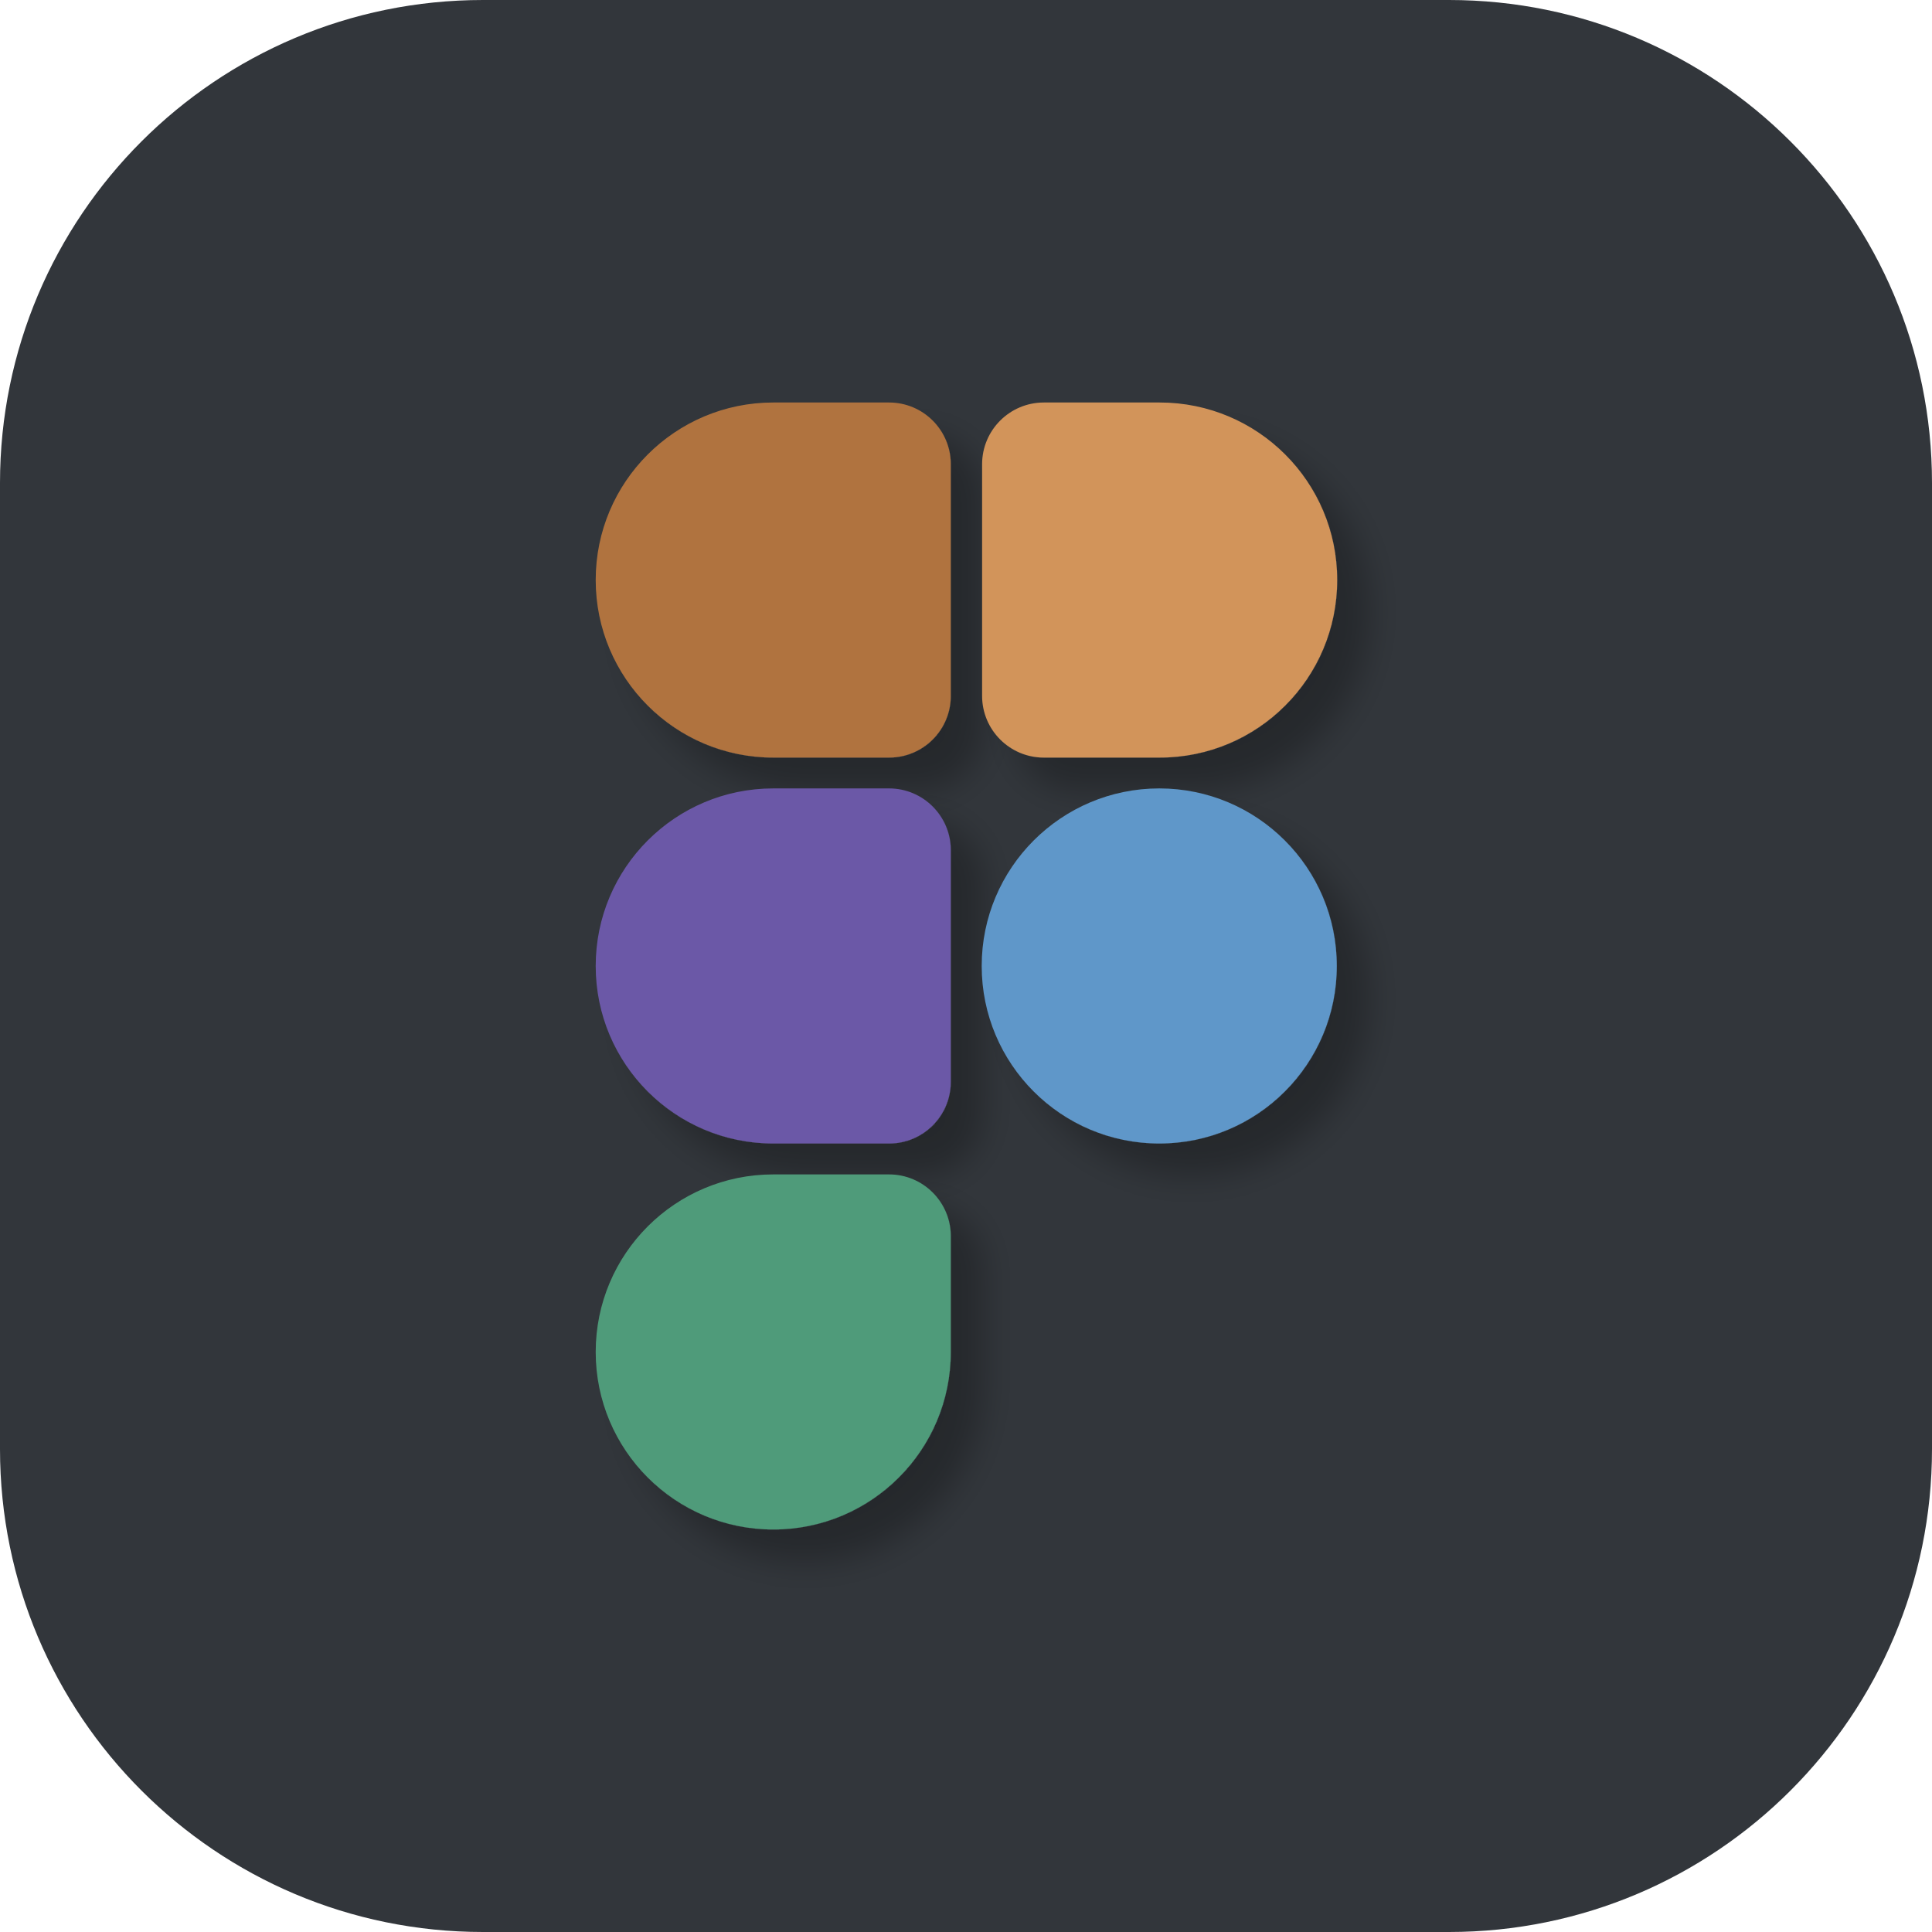
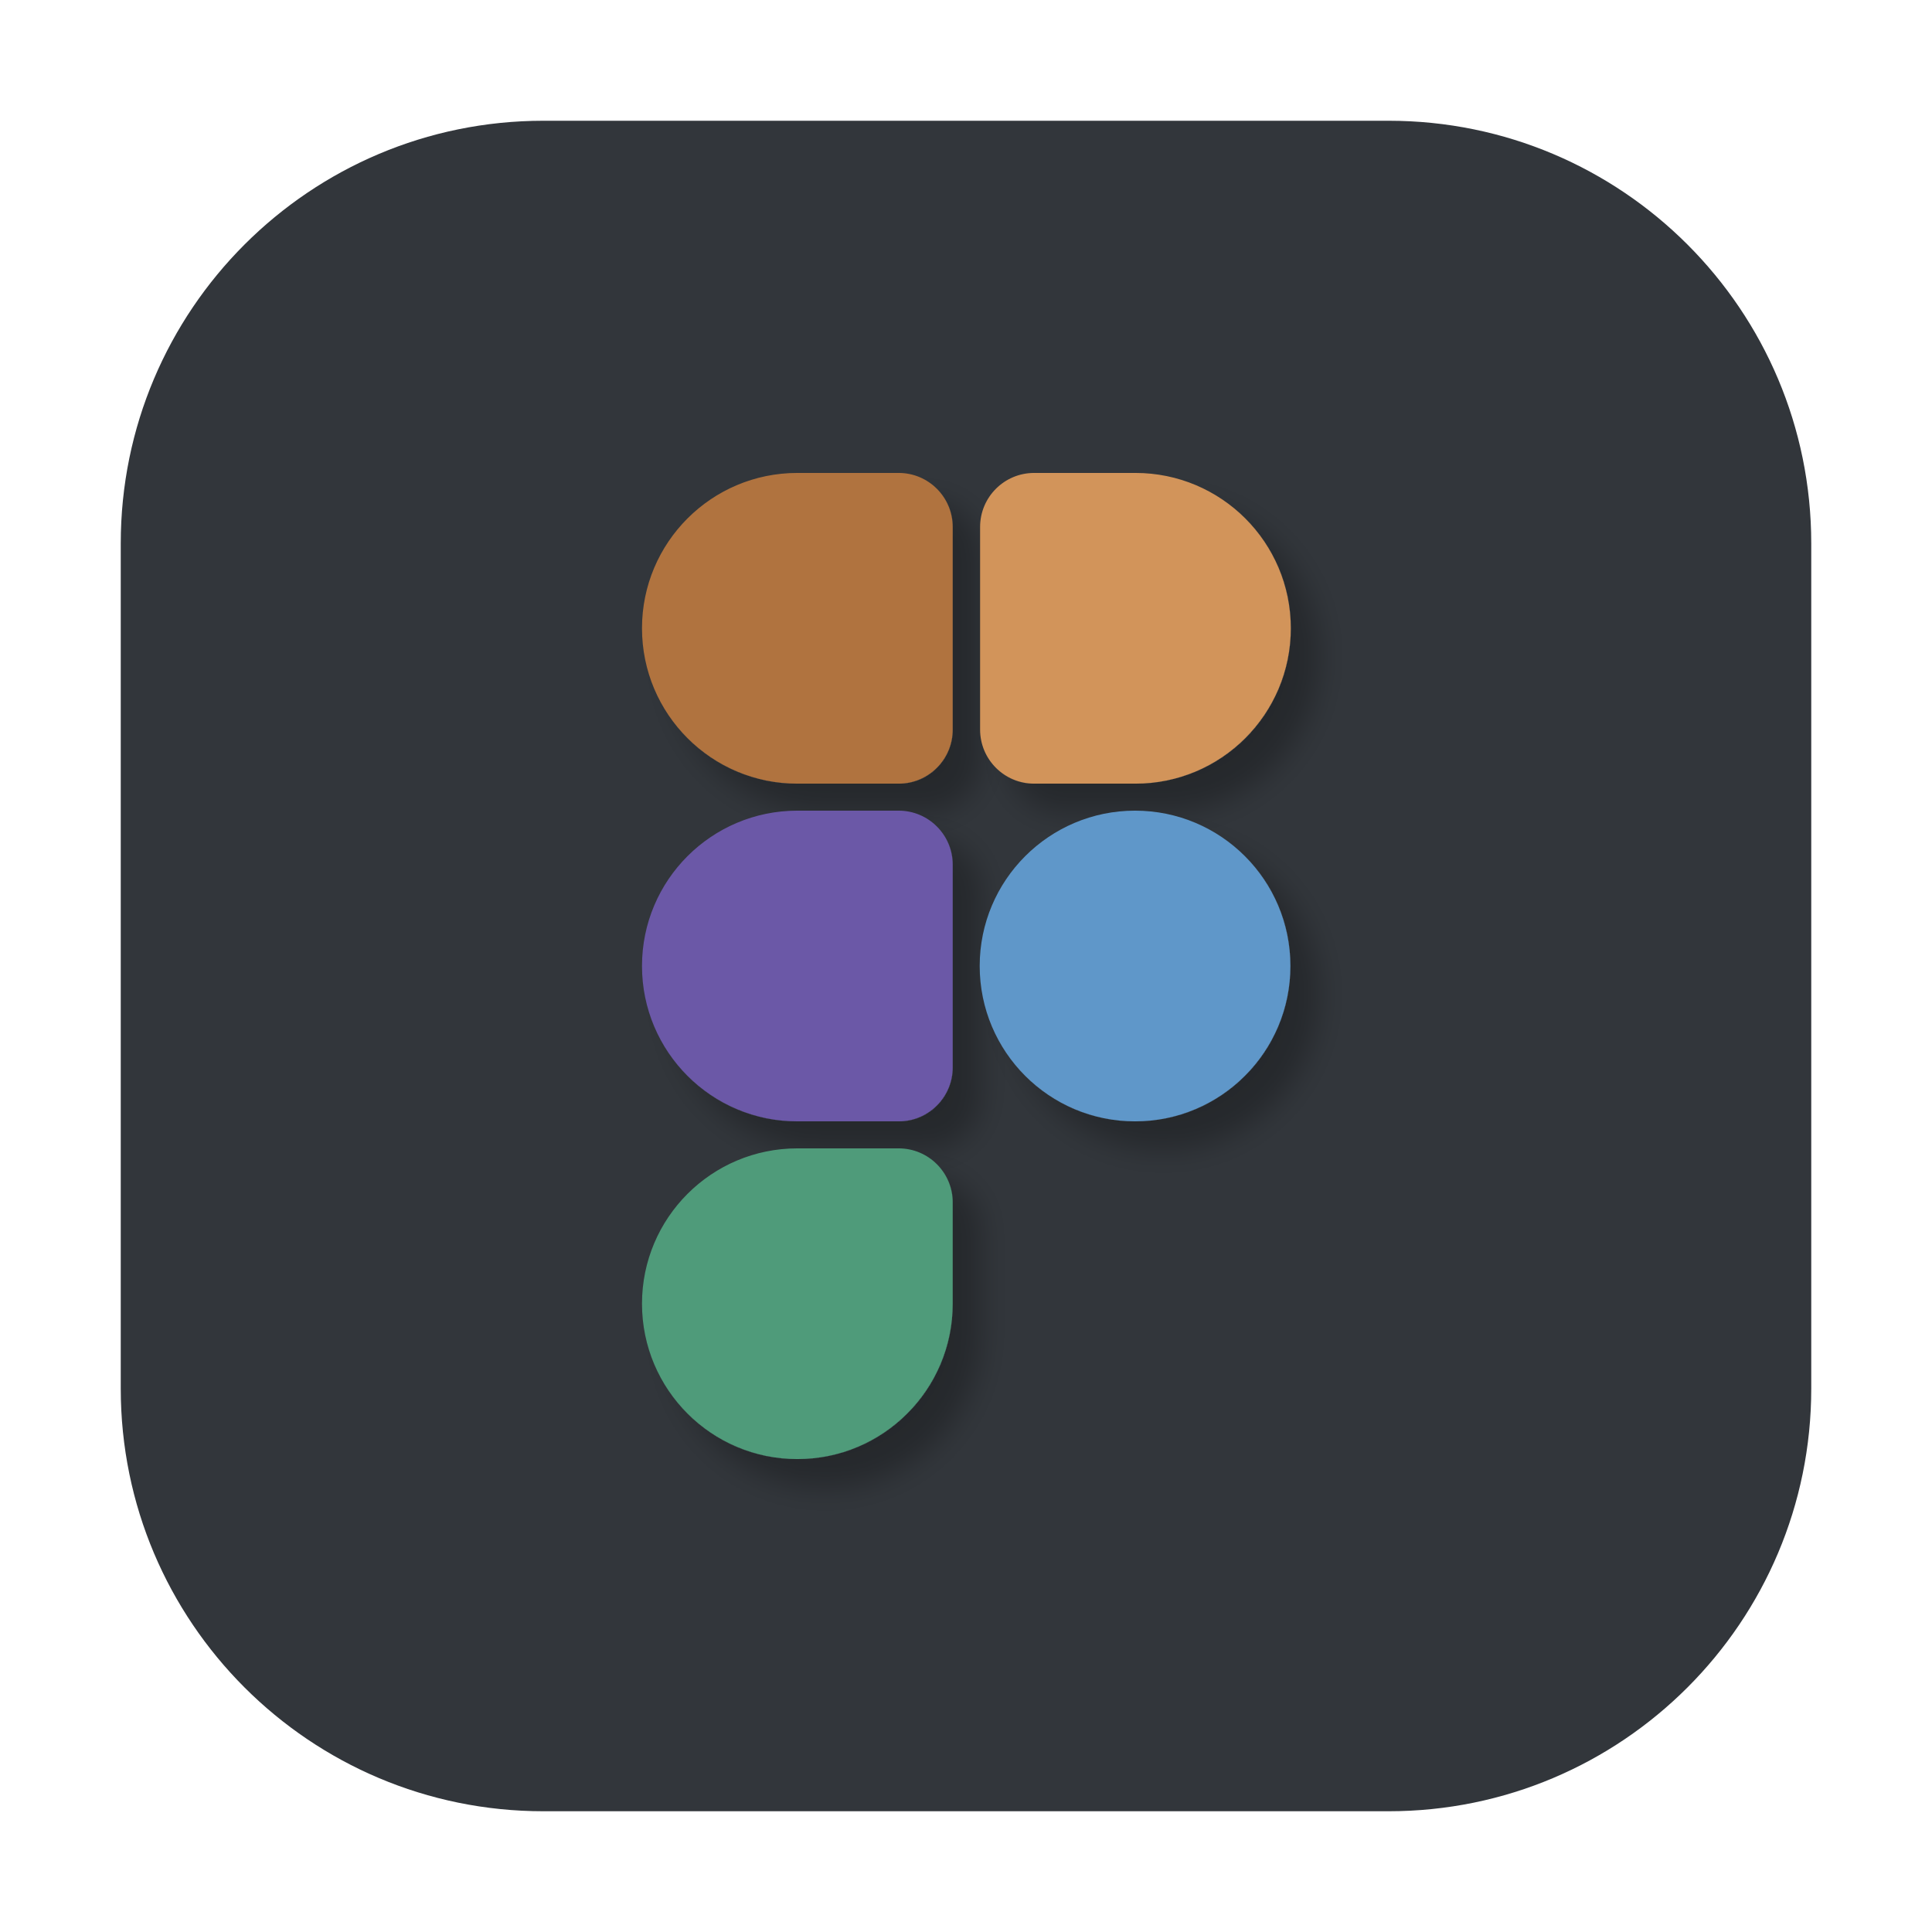
- <svg xmlns="http://www.w3.org/2000/svg" width="24" height="24" viewBox="0 0 24 24" fill="none">
-   <rect width="24" height="24" rx="6" fill="#32363B" />
-   <g filter="url(#filter0_d_326_1355)">
-     <path d="M7.4 7.205C7.4 5.987 8.388 5 9.606 5H11.044C11.468 5 11.811 5.343 11.811 5.767V8.644C11.811 9.068 11.468 9.411 11.044 9.411H9.606C8.388 9.411 7.4 8.424 7.4 7.205Z" fill="#B0733F" />
+ <svg xmlns="http://www.w3.org/2000/svg" width="192" height="192" viewBox="0 0 192 192" fill="none">
+   <rect x="12" y="12" width="168" height="168" rx="42" fill="#32363B" />
+   <g filter="url(#filter0_d_371_2982)">
+     <path d="M63.801 62.438C63.801 53.912 70.713 47 79.239 47H89.308C92.273 47 94.677 49.404 94.677 52.37V72.507C94.677 75.472 92.273 77.877 89.308 77.877H79.239C70.713 77.877 63.801 70.965 63.801 62.438Z" fill="#B0733F" />
  </g>
-   <g filter="url(#filter1_d_326_1355)">
-     <path d="M16.611 7.205C16.611 5.987 15.624 5 14.406 5H12.967C12.544 5 12.2 5.343 12.2 5.767V8.644C12.2 9.068 12.544 9.411 12.967 9.411H14.406C15.624 9.411 16.611 8.424 16.611 7.205Z" fill="#D2945A" />
+   <g filter="url(#filter1_d_371_2982)">
+     <path d="M128.277 62.438C128.277 53.912 121.365 47 112.839 47H102.77C99.805 47 97.401 49.404 97.401 52.37V72.507C97.401 75.472 99.805 77.877 102.77 77.877H112.839C121.365 77.877 128.277 70.965 128.277 62.438Z" fill="#D2945A" />
  </g>
-   <g filter="url(#filter2_d_326_1355)">
-     <path d="M7.4 12C7.4 10.782 8.388 9.794 9.606 9.794H11.044C11.468 9.794 11.811 10.138 11.811 10.562V13.438C11.811 13.862 11.468 14.205 11.044 14.205H9.606C8.388 14.205 7.4 13.218 7.4 12Z" fill="#6B58A7" />
+   <g filter="url(#filter2_d_371_2982)">
+     <path d="M63.801 96C63.801 87.474 70.713 80.562 79.239 80.562H89.308C92.273 80.562 94.677 82.966 94.677 85.932V106.069C94.677 109.034 92.273 111.438 89.308 111.438H79.239C70.713 111.438 63.801 104.526 63.801 96Z" fill="#6B58A7" />
  </g>
-   <g filter="url(#filter3_d_326_1355)">
-     <path d="M12.195 12C12.195 10.782 13.183 9.794 14.401 9.794C15.619 9.794 16.606 10.782 16.606 12C16.606 13.218 15.619 14.205 14.401 14.205C13.183 14.205 12.195 13.218 12.195 12Z" fill="#5F97C9" />
+   <g filter="url(#filter3_d_371_2982)">
+     <path d="M97.361 96C97.361 87.474 104.273 80.562 112.8 80.562C121.326 80.562 128.238 87.474 128.238 96C128.238 104.526 121.326 111.438 112.8 111.438C104.273 111.438 97.361 104.526 97.361 96Z" fill="#5F97C9" />
  </g>
-   <g filter="url(#filter4_d_326_1355)">
-     <path d="M7.4 16.795C7.4 15.576 8.388 14.589 9.606 14.589H11.044C11.468 14.589 11.811 14.933 11.811 15.356V16.795C11.811 18.013 10.824 19 9.606 19C8.388 19 7.4 18.013 7.4 16.795Z" fill="#4F9B7A" />
+   <g filter="url(#filter4_d_371_2982)">
+     <path d="M63.801 129.562C63.801 121.036 70.713 114.124 79.239 114.124H89.308C92.273 114.124 94.677 116.528 94.677 119.493V129.562C94.677 138.088 87.766 145 79.239 145C70.713 145 63.801 138.088 63.801 129.562Z" fill="#4F9B7A" />
  </g>
  <defs>
-     <filter id="filter0_d_326_1355" x="7.4" y="5" width="5.21" height="5.211" filterUnits="userSpaceOnUse" color-interpolation-filters="sRGB">
+     <filter id="filter0_d_371_2982" x="63.801" y="47" width="36.477" height="36.477" filterUnits="userSpaceOnUse" color-interpolation-filters="sRGB">
      <feFlood flood-opacity="0" result="BackgroundImageFix" />
      <feColorMatrix in="SourceAlpha" type="matrix" values="0 0 0 0 0 0 0 0 0 0 0 0 0 0 0 0 0 0 127 0" result="hardAlpha" />
-       <feOffset dx="0.4" dy="0.4" />
-       <feGaussianBlur stdDeviation="0.2" />
+       <feOffset dx="2.8" dy="2.8" />
+       <feGaussianBlur stdDeviation="1.4" />
      <feComposite in2="hardAlpha" operator="out" />
      <feColorMatrix type="matrix" values="0 0 0 0 0 0 0 0 0 0 0 0 0 0 0 0 0 0 0.25 0" />
-       <feBlend mode="normal" in2="BackgroundImageFix" result="effect1_dropShadow_326_1355" />
-       <feBlend mode="normal" in="SourceGraphic" in2="effect1_dropShadow_326_1355" result="shape" />
+       <feBlend mode="normal" in2="BackgroundImageFix" result="effect1_dropShadow_371_2982" />
+       <feBlend mode="normal" in="SourceGraphic" in2="effect1_dropShadow_371_2982" result="shape" />
    </filter>
-     <filter id="filter1_d_326_1355" x="12.201" y="5" width="5.21" height="5.211" filterUnits="userSpaceOnUse" color-interpolation-filters="sRGB">
+     <filter id="filter1_d_371_2982" x="97.4" y="47" width="36.477" height="36.477" filterUnits="userSpaceOnUse" color-interpolation-filters="sRGB">
      <feFlood flood-opacity="0" result="BackgroundImageFix" />
      <feColorMatrix in="SourceAlpha" type="matrix" values="0 0 0 0 0 0 0 0 0 0 0 0 0 0 0 0 0 0 127 0" result="hardAlpha" />
-       <feOffset dx="0.4" dy="0.4" />
-       <feGaussianBlur stdDeviation="0.2" />
+       <feOffset dx="2.8" dy="2.8" />
+       <feGaussianBlur stdDeviation="1.4" />
      <feComposite in2="hardAlpha" operator="out" />
      <feColorMatrix type="matrix" values="0 0 0 0 0 0 0 0 0 0 0 0 0 0 0 0 0 0 0.25 0" />
-       <feBlend mode="normal" in2="BackgroundImageFix" result="effect1_dropShadow_326_1355" />
-       <feBlend mode="normal" in="SourceGraphic" in2="effect1_dropShadow_326_1355" result="shape" />
+       <feBlend mode="normal" in2="BackgroundImageFix" result="effect1_dropShadow_371_2982" />
+       <feBlend mode="normal" in="SourceGraphic" in2="effect1_dropShadow_371_2982" result="shape" />
    </filter>
-     <filter id="filter2_d_326_1355" x="7.4" y="9.794" width="5.21" height="5.211" filterUnits="userSpaceOnUse" color-interpolation-filters="sRGB">
+     <filter id="filter2_d_371_2982" x="63.801" y="80.562" width="36.477" height="36.477" filterUnits="userSpaceOnUse" color-interpolation-filters="sRGB">
      <feFlood flood-opacity="0" result="BackgroundImageFix" />
      <feColorMatrix in="SourceAlpha" type="matrix" values="0 0 0 0 0 0 0 0 0 0 0 0 0 0 0 0 0 0 127 0" result="hardAlpha" />
-       <feOffset dx="0.4" dy="0.4" />
-       <feGaussianBlur stdDeviation="0.2" />
+       <feOffset dx="2.8" dy="2.8" />
+       <feGaussianBlur stdDeviation="1.4" />
      <feComposite in2="hardAlpha" operator="out" />
      <feColorMatrix type="matrix" values="0 0 0 0 0 0 0 0 0 0 0 0 0 0 0 0 0 0 0.25 0" />
-       <feBlend mode="normal" in2="BackgroundImageFix" result="effect1_dropShadow_326_1355" />
-       <feBlend mode="normal" in="SourceGraphic" in2="effect1_dropShadow_326_1355" result="shape" />
+       <feBlend mode="normal" in2="BackgroundImageFix" result="effect1_dropShadow_371_2982" />
+       <feBlend mode="normal" in="SourceGraphic" in2="effect1_dropShadow_371_2982" result="shape" />
    </filter>
-     <filter id="filter3_d_326_1355" x="12.195" y="9.794" width="5.21" height="5.211" filterUnits="userSpaceOnUse" color-interpolation-filters="sRGB">
+     <filter id="filter3_d_371_2982" x="97.361" y="80.562" width="36.477" height="36.477" filterUnits="userSpaceOnUse" color-interpolation-filters="sRGB">
      <feFlood flood-opacity="0" result="BackgroundImageFix" />
      <feColorMatrix in="SourceAlpha" type="matrix" values="0 0 0 0 0 0 0 0 0 0 0 0 0 0 0 0 0 0 127 0" result="hardAlpha" />
-       <feOffset dx="0.4" dy="0.4" />
-       <feGaussianBlur stdDeviation="0.2" />
+       <feOffset dx="2.8" dy="2.8" />
+       <feGaussianBlur stdDeviation="1.4" />
      <feComposite in2="hardAlpha" operator="out" />
      <feColorMatrix type="matrix" values="0 0 0 0 0 0 0 0 0 0 0 0 0 0 0 0 0 0 0.25 0" />
-       <feBlend mode="normal" in2="BackgroundImageFix" result="effect1_dropShadow_326_1355" />
-       <feBlend mode="normal" in="SourceGraphic" in2="effect1_dropShadow_326_1355" result="shape" />
+       <feBlend mode="normal" in2="BackgroundImageFix" result="effect1_dropShadow_371_2982" />
+       <feBlend mode="normal" in="SourceGraphic" in2="effect1_dropShadow_371_2982" result="shape" />
    </filter>
-     <filter id="filter4_d_326_1355" x="7.4" y="14.589" width="5.21" height="5.211" filterUnits="userSpaceOnUse" color-interpolation-filters="sRGB">
+     <filter id="filter4_d_371_2982" x="63.801" y="114.124" width="36.477" height="36.477" filterUnits="userSpaceOnUse" color-interpolation-filters="sRGB">
      <feFlood flood-opacity="0" result="BackgroundImageFix" />
      <feColorMatrix in="SourceAlpha" type="matrix" values="0 0 0 0 0 0 0 0 0 0 0 0 0 0 0 0 0 0 127 0" result="hardAlpha" />
-       <feOffset dx="0.4" dy="0.4" />
-       <feGaussianBlur stdDeviation="0.2" />
+       <feOffset dx="2.8" dy="2.8" />
+       <feGaussianBlur stdDeviation="1.4" />
      <feComposite in2="hardAlpha" operator="out" />
      <feColorMatrix type="matrix" values="0 0 0 0 0 0 0 0 0 0 0 0 0 0 0 0 0 0 0.25 0" />
-       <feBlend mode="normal" in2="BackgroundImageFix" result="effect1_dropShadow_326_1355" />
-       <feBlend mode="normal" in="SourceGraphic" in2="effect1_dropShadow_326_1355" result="shape" />
+       <feBlend mode="normal" in2="BackgroundImageFix" result="effect1_dropShadow_371_2982" />
+       <feBlend mode="normal" in="SourceGraphic" in2="effect1_dropShadow_371_2982" result="shape" />
    </filter>
  </defs>
</svg>
